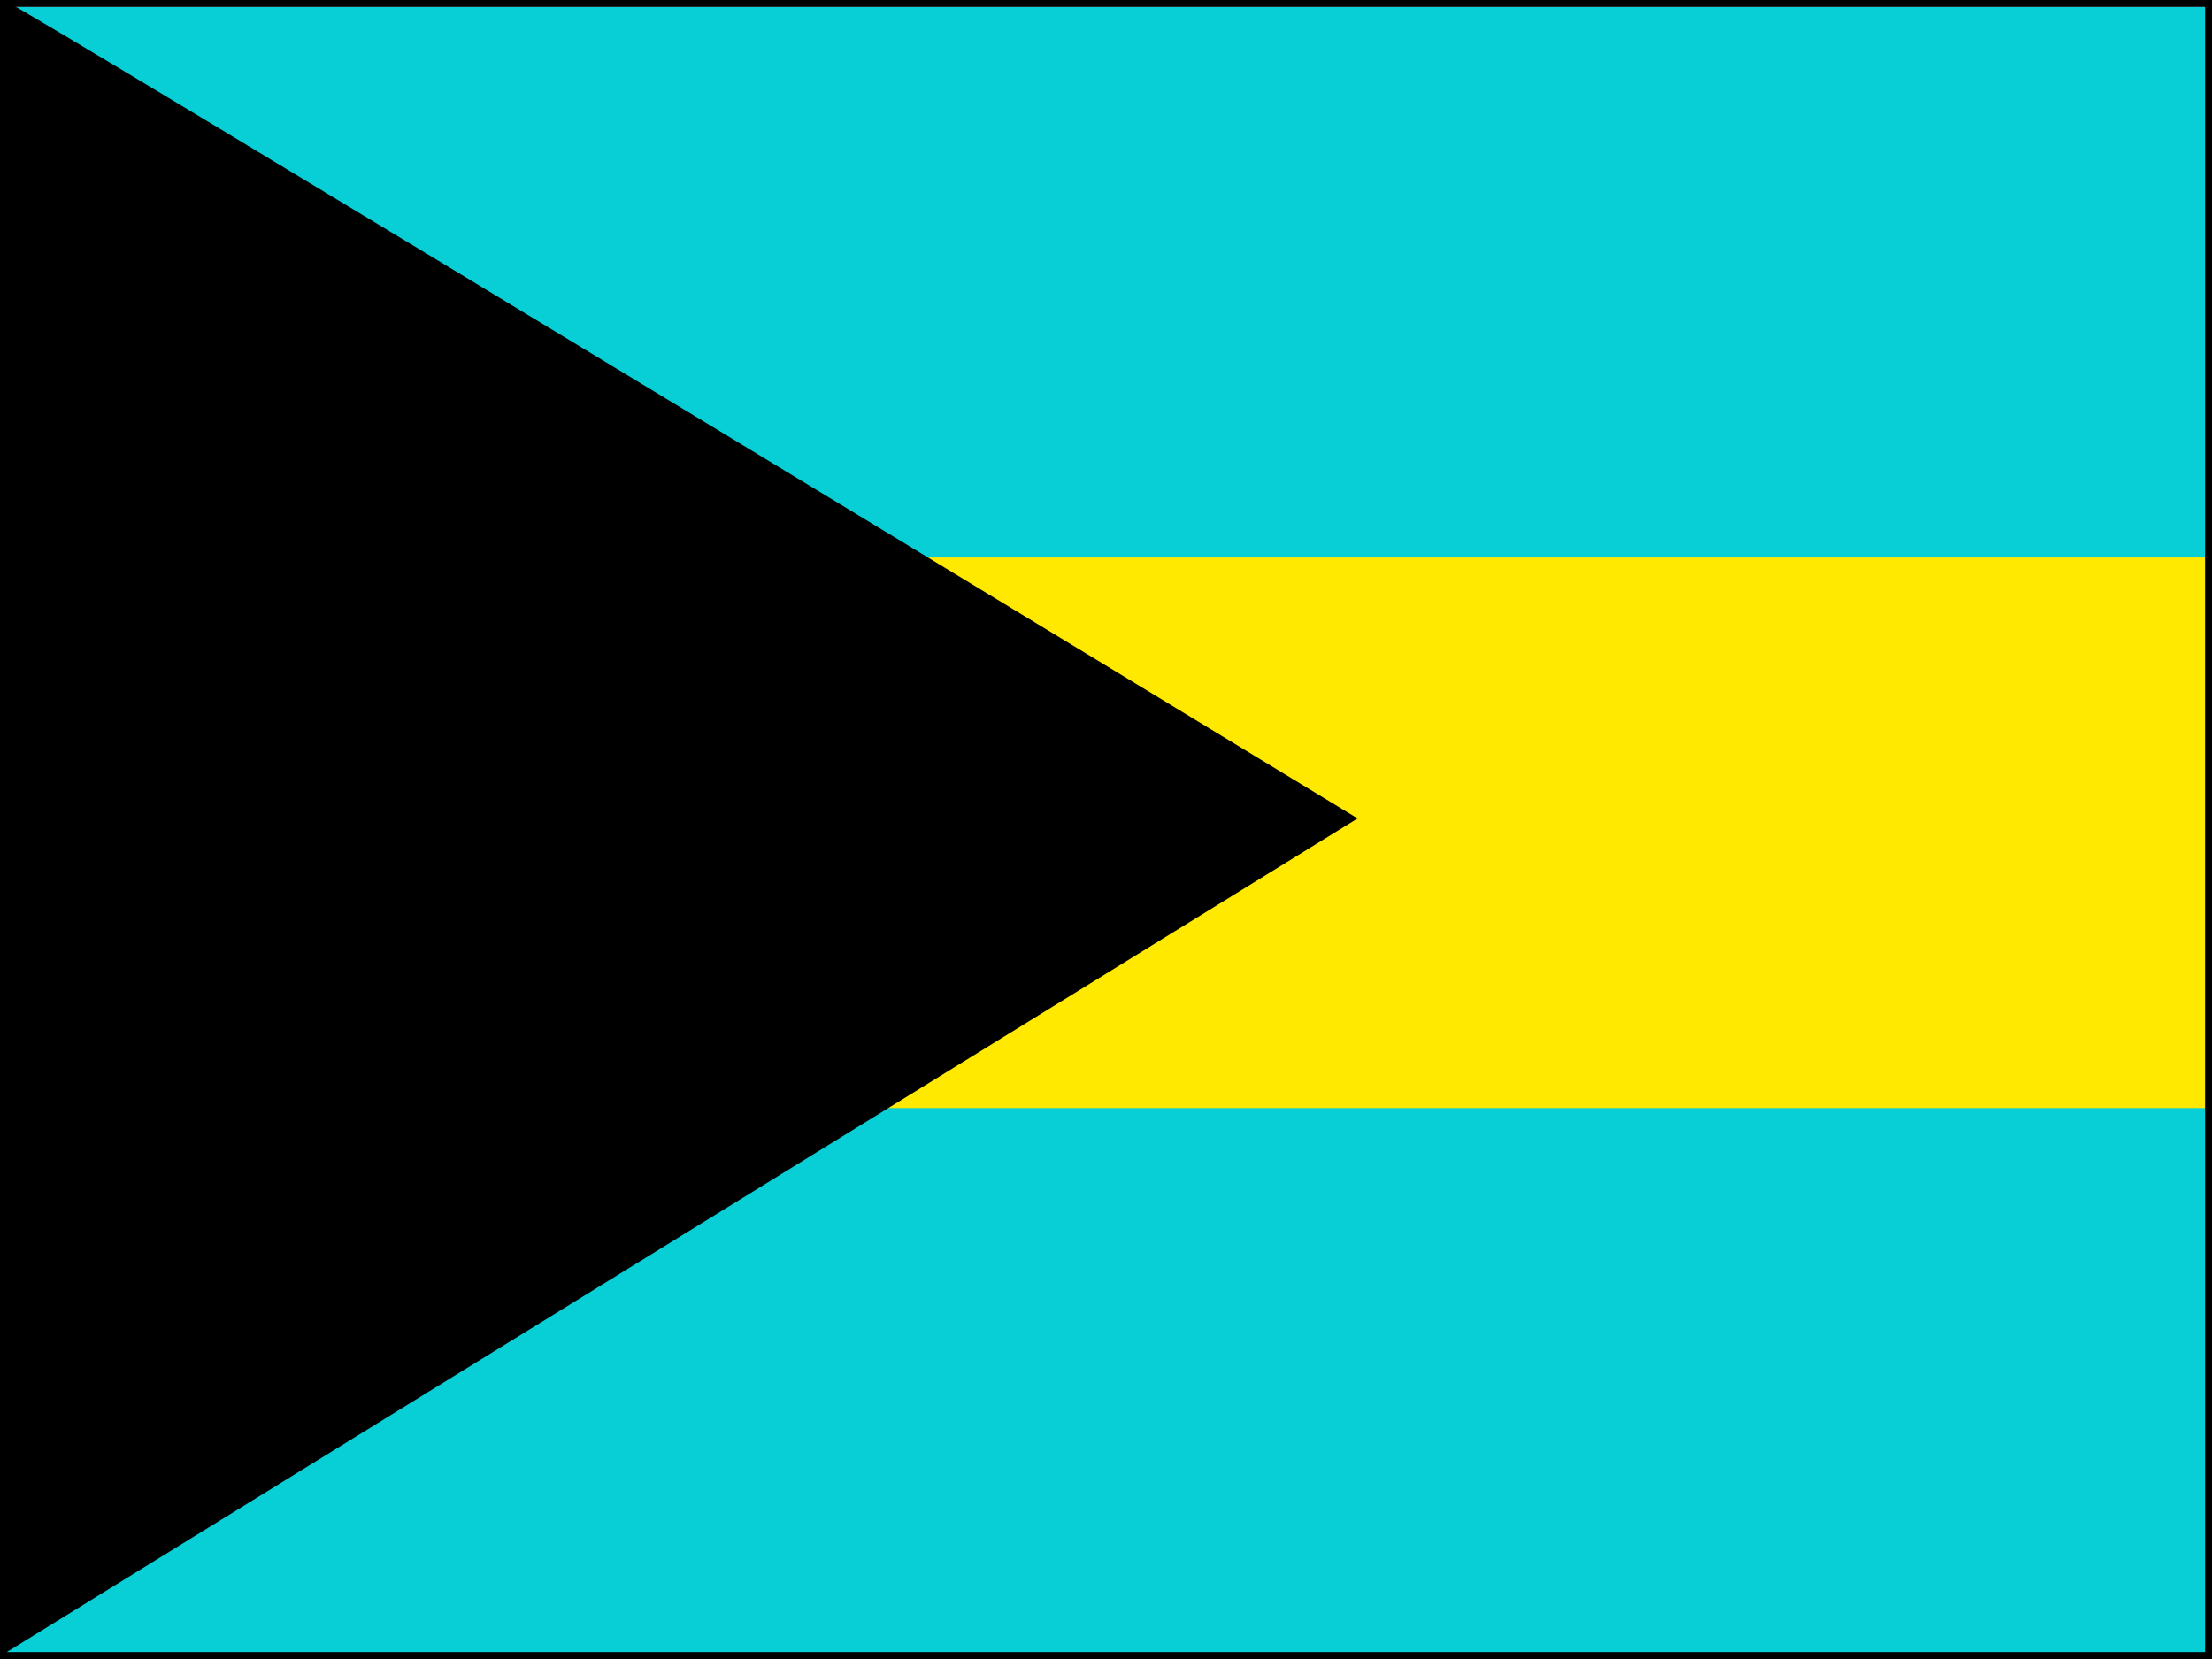
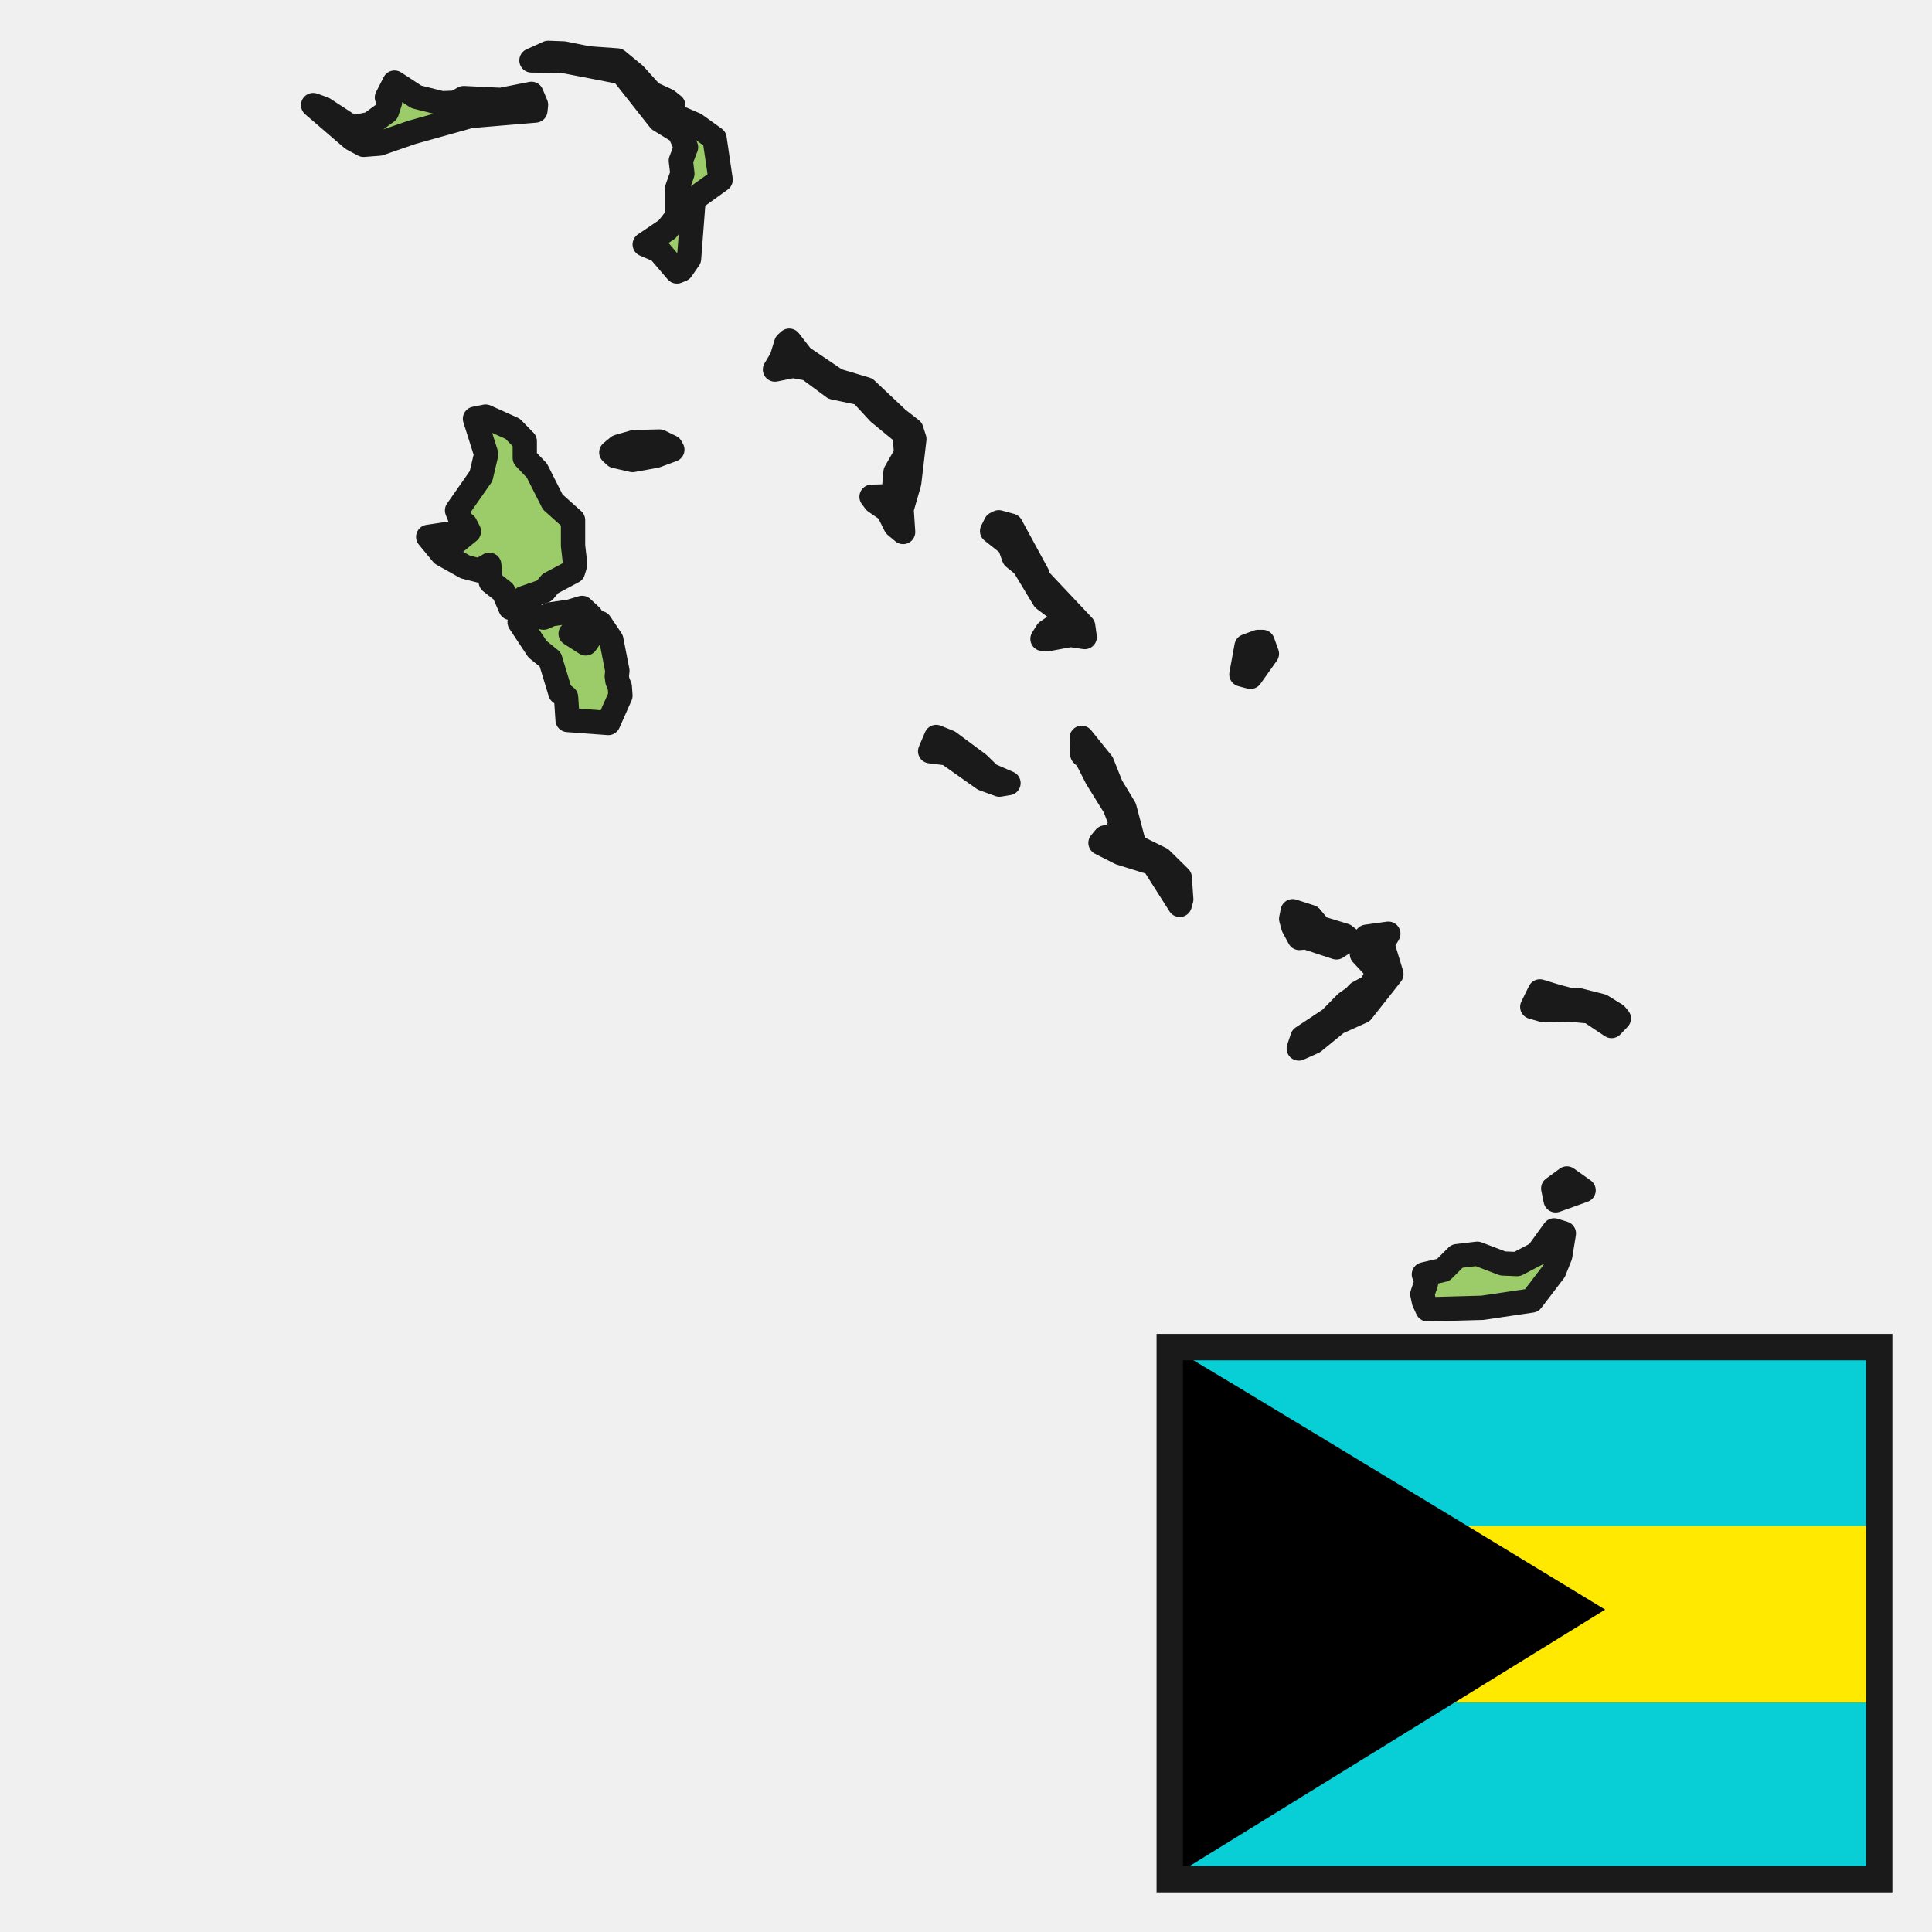
- <svg xmlns="http://www.w3.org/2000/svg" id="flag-icons-bs" viewBox="0 0 640 480">
-   <defs>
-     <clipPath id="bs-a">
-       <path fill-opacity=".7" d="M-12 0h640v480H-12z" />
-     </clipPath>
-   </defs>
-   <g fill-rule="evenodd" clip-path="url(#bs-a)" transform="translate(12)">
-     <path fill="#fff" d="M968.5 480h-979V1.8h979z" />
-     <path fill="#ffe900" d="M968.5 344.5h-979V143.3h979z" />
-     <path fill="#08ced6" d="M968.5 480h-979V320.6h979zm0-318.7h-979V2h979z" />
-     <path fill="#000001" d="M-11 0c2.3 0 391.8 236.8 391.8 236.8L-12 479.2z" />
+ <svg xmlns="http://www.w3.org/2000/svg" viewBox="0 0 512 512">
+   <g transform="translate(49.99 -25.51) scale(0.8047)">
+     <path d="M 126.6 203.0 L 126.6 211.4 L 127.3 217.6 L 126.6 219.9 L 119.1 223.9 L 117.1 226.3 L 110.2 228.7 L 106.0 231.9 L 103.7 226.6 L 99.5 223.3 L 99.0 217.7 L 95.8 219.6 L 91.1 218.4 L 83.6 214.2 L 78.9 208.5 L 85.6 207.5 L 86.9 211.1 L 92.3 206.7 L 91.1 204.4 L 90.1 204.1 L 88.4 199.8 L 96.3 188.5 L 98.0 181.3 L 94.3 169.6 L 97.8 168.9 L 106.7 172.9 L 110.7 177.0 L 110.7 182.5 L 114.7 186.7 L 119.9 197.0 L 126.6 203.0 Z M 132.5 234.6 L 132.8 236.1 L 125.8 240.4 L 130.8 243.6 L 135.5 236.9 L 139.2 242.4 L 141.2 252.6 L 141.0 254.4 L 141.2 255.9 L 142.0 257.9 L 142.2 260.8 L 138.2 269.8 L 124.8 268.8 L 124.3 261.3 L 122.4 259.8 L 119.1 248.9 L 114.9 245.5 L 109.0 236.6 L 112.4 234.3 L 116.9 235.1 L 119.4 234.0 L 125.6 233.1 L 129.6 231.9 L 132.5 234.6 Z M 451.7 445.3 L 449.7 450.3 L 442.3 460.0 L 426.1 462.4 L 408.0 462.9 L 406.8 460.3 L 406.3 457.9 L 407.5 454.3 L 407.5 452.9 L 406.8 451.4 L 413.2 449.9 L 417.7 445.4 L 424.4 444.6 L 432.8 447.8 L 437.5 448.0 L 444.2 444.5 L 449.7 436.9 L 452.9 437.9 L 451.7 445.3 Z M 162.3 120.5 L 160.8 121.1 L 154.9 114.2 L 150.2 112.2 L 157.6 107.2 L 160.8 103.1 L 160.8 94.0 L 162.6 88.9 L 162.1 84.6 L 163.8 80.2 L 161.6 75.2 L 155.1 71.2 L 142.7 55.5 L 123.1 51.7 L 112.9 51.6 L 118.4 49.1 L 123.6 49.3 L 131.5 50.9 L 141.2 51.6 L 146.9 56.3 L 152.4 62.4 L 157.6 64.8 L 159.6 66.4 L 159.3 68.1 L 160.1 69.8 L 166.8 72.7 L 173.2 77.3 L 175.2 90.9 L 166.3 97.3 L 164.8 116.9 L 162.3 120.5 Z M 75.0 63.6 L 83.4 65.7 L 87.9 65.5 L 90.6 64.0 L 102.8 64.6 L 112.9 62.6 L 114.4 66.2 L 114.2 68.1 L 92.8 69.9 L 73.5 75.3 L 62.8 79.0 L 57.6 79.4 L 53.9 77.4 L 41.0 66.3 L 44.4 67.5 L 53.9 73.7 L 59.8 72.5 L 65.3 68.5 L 66.3 65.4 L 65.3 63.8 L 67.8 58.9 L 75.0 63.6 Z M 202.0 149.3 L 213.4 157.0 L 223.1 159.9 L 233.5 169.7 L 238.0 173.2 L 239.0 176.3 L 237.3 190.7 L 234.8 199.4 L 235.3 206.9 L 232.8 204.8 L 230.3 199.8 L 226.1 196.9 L 224.9 195.3 L 232.1 195.1 L 232.8 187.2 L 236.3 181.1 L 235.8 174.6 L 227.3 167.6 L 221.4 161.2 L 212.4 159.3 L 204.0 153.1 L 199.0 152.2 L 193.1 153.4 L 195.3 149.7 L 196.8 144.8 L 197.8 143.9 L 202.0 149.3 Z M 326.9 327.9 L 326.4 329.7 L 317.7 316.0 L 306.8 312.6 L 300.3 309.3 L 301.8 307.5 L 306.0 306.6 L 306.8 302.2 L 305.0 297.5 L 299.1 288.0 L 295.8 281.5 L 294.3 280.1 L 294.1 274.7 L 300.8 283.0 L 303.8 290.5 L 308.2 297.8 L 311.5 310.3 L 320.2 314.6 L 326.4 320.7 L 326.9 327.9 Z M 370.5 374.8 L 365.6 377.0 L 366.8 373.4 L 376.0 367.3 L 381.2 362.0 L 383.9 360.1 L 385.2 358.7 L 389.1 356.6 L 391.1 353.3 L 390.6 350.4 L 386.4 345.9 L 386.4 342.6 L 387.9 340.2 L 395.1 339.2 L 393.1 342.6 L 396.1 352.5 L 386.4 364.8 L 378.2 368.5 L 370.5 374.8 Z M 294.6 237.9 L 295.1 241.5 L 290.4 240.8 L 283.4 242.1 L 281.2 242.1 L 282.7 239.7 L 287.4 236.5 L 287.6 233.4 L 281.7 229.0 L 275.0 217.9 L 271.8 215.3 L 270.3 211.1 L 264.6 206.6 L 265.8 204.2 L 266.8 203.7 L 270.8 204.8 L 279.5 220.8 L 279.9 222.3 L 294.6 237.9 Z M 450.9 360.0 L 455.2 361.1 L 457.4 361.0 L 465.3 363.0 L 470.0 365.9 L 471.0 367.1 L 468.6 369.6 L 461.4 364.8 L 454.9 364.2 L 446.0 364.3 L 442.5 363.3 L 445.0 358.2 L 450.9 360.0 Z M 380.7 339.8 L 382.2 341.0 L 378.0 343.7 L 368.0 340.4 L 365.8 340.6 L 363.8 336.9 L 363.1 334.3 L 363.6 331.8 L 369.5 333.7 L 372.5 337.3 L 380.7 339.8 Z M 153.9 181.8 L 146.2 183.2 L 140.5 181.9 L 139.2 180.7 L 141.5 178.8 L 146.7 177.3 L 155.1 177.1 L 158.8 178.9 L 159.3 179.8 L 153.9 181.8 Z M 270.0 289.6 L 267.0 290.1 L 261.8 288.2 L 249.9 279.8 L 244.2 279.1 L 246.2 274.4 L 250.4 276.1 L 260.1 283.3 L 263.8 286.9 L 270.0 289.6 Z M 355.1 247.0 L 349.7 254.6 L 346.7 253.8 L 348.4 244.5 L 352.2 243.1 L 353.7 243.1 L 355.1 247.0 Z M 459.4 423.7 L 450.2 427.0 L 449.4 423.1 L 453.9 419.8 L 459.4 423.7 Z" fill="#9ccb6a" stroke="#1a1a1a" stroke-width="8" stroke-linejoin="round" fill-rule="evenodd" />
  </g>
-   <rect x="1" y="1" width="638" height="478" fill="none" stroke="#000000" stroke-width="2" />
+   <rect x="310" y="357" width="188" height="141" fill="#ffffff" />
+   <g transform="translate(310 357) scale(0.29375)">
+     <defs>
+       <clipPath id="bs-a">
+         <path fill-opacity=".7" d="M-12 0h640v480H-12z" />
+       </clipPath>
+     </defs>
+     <g fill-rule="evenodd" clip-path="url(#bs-a)" transform="translate(12)">
+       <path fill="#fff" d="M968.5 480h-979V1.8h979z" />
+       <path fill="#ffe900" d="M968.5 344.5h-979V143.3h979z" />
+       <path fill="#08ced6" d="M968.5 480h-979V320.6h979zm0-318.7h-979V2h979z" />
+       <path fill="#000001" d="M-11 0c2.3 0 391.8 236.8 391.8 236.8L-12 479.2z" />
+     </g>
+     <rect x="1" y="1" width="638" height="478" fill="none" stroke="#000000" stroke-width="2" />
+   </g>
+   <rect x="310" y="357" width="188" height="141" fill="none" stroke="#1a1a1a" stroke-width="7" />
</svg>
